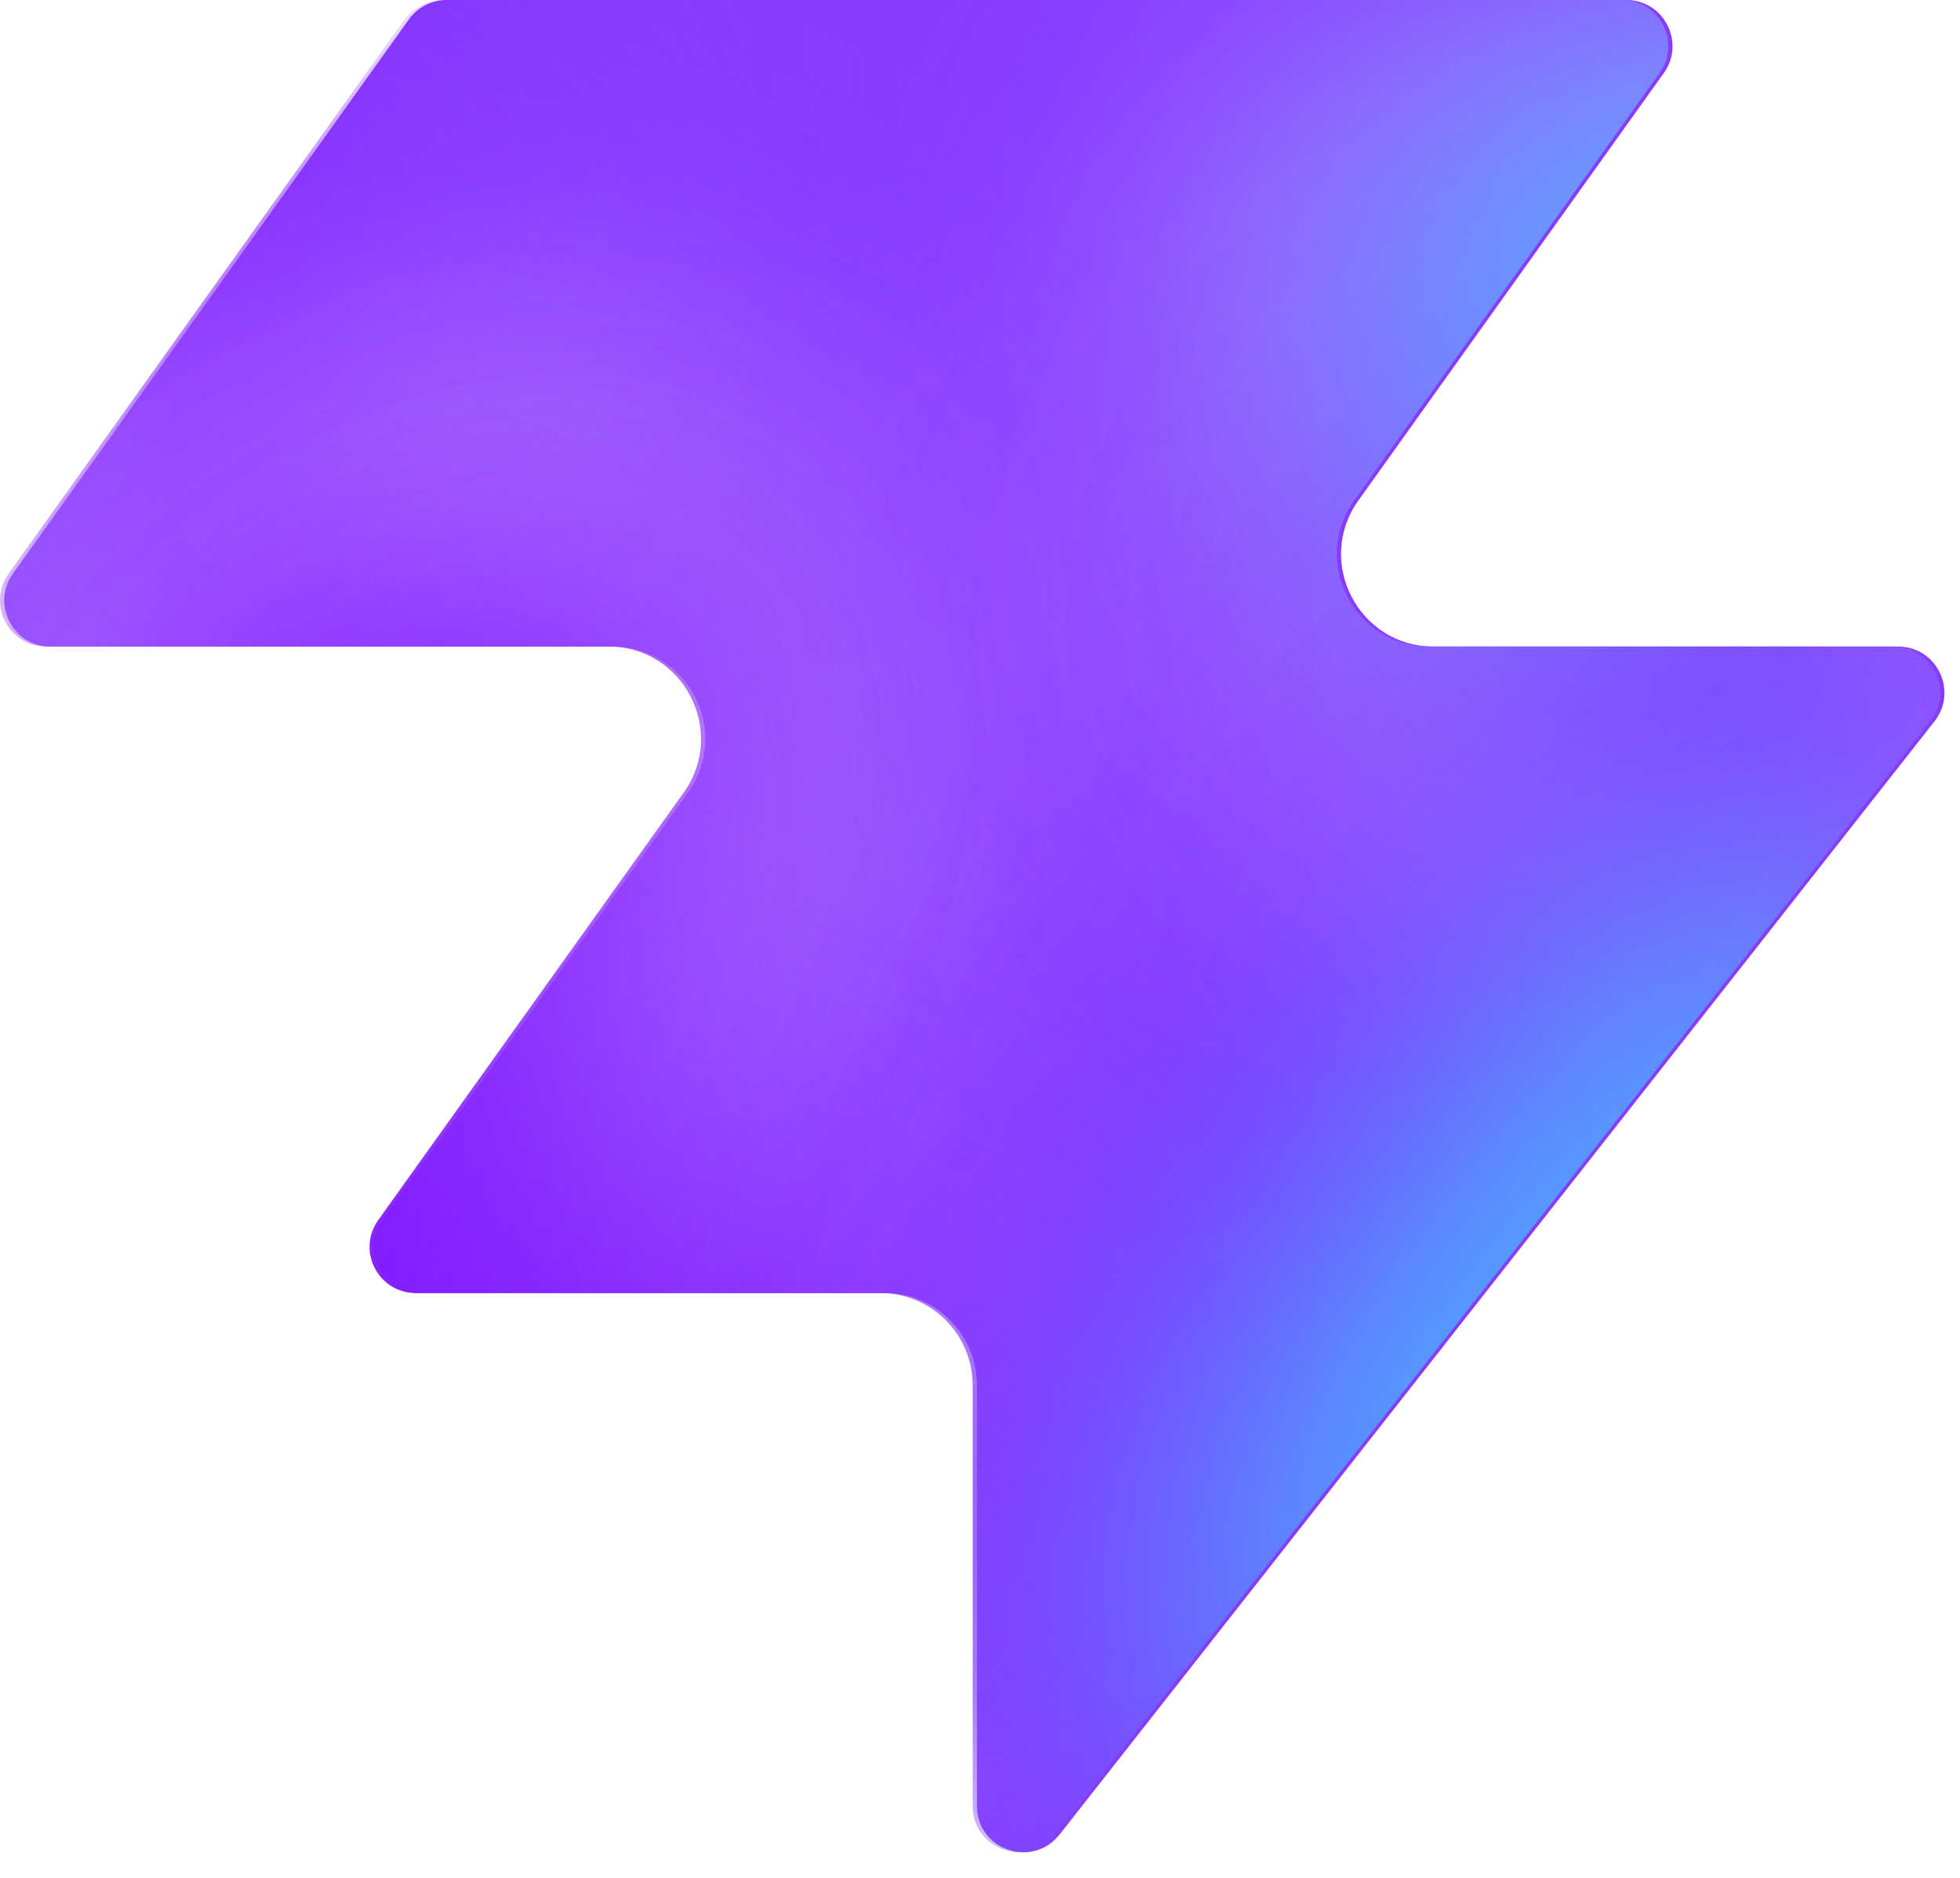
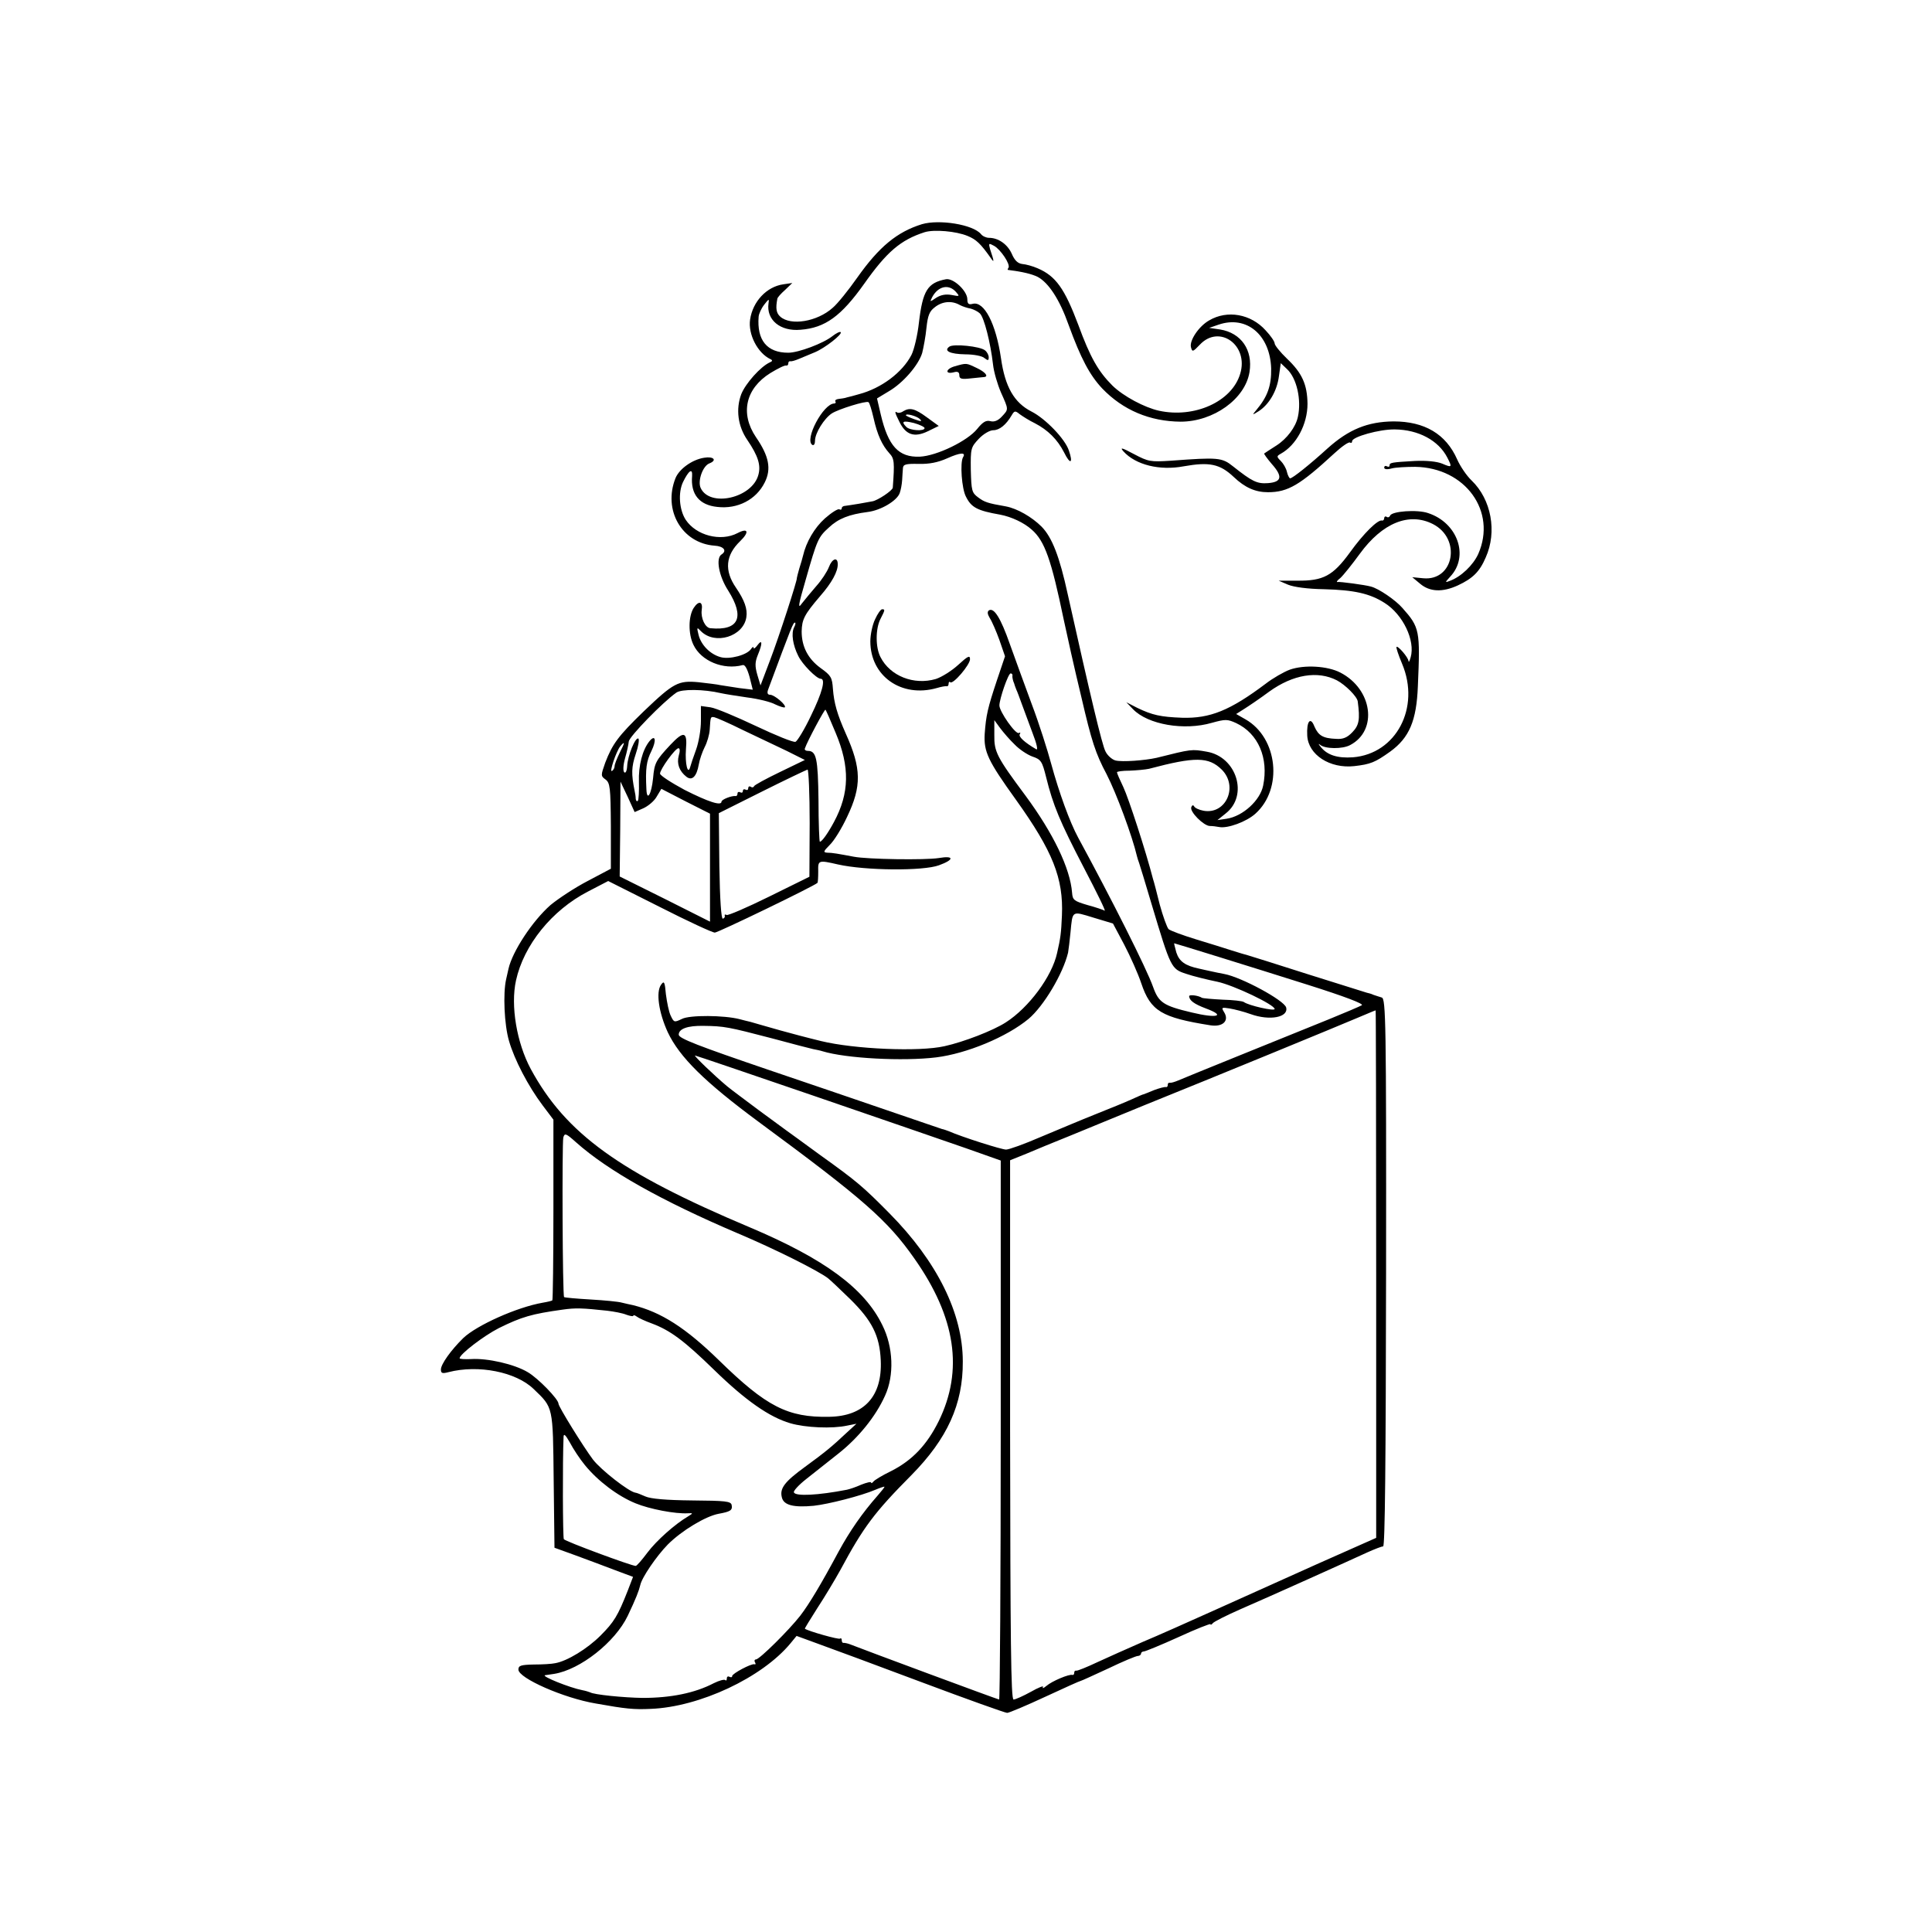
- <svg xmlns="http://www.w3.org/2000/svg" width="48" height="46" fill="none" viewBox="0 0 48 46">
-   <path fill="#863bff" d="M25.946 44.938c-.664.845-2.021.375-2.021-.698V33.937a2.26 2.26 0 0 0-2.262-2.262H10.287c-.92 0-1.456-1.04-.92-1.788l7.48-10.471c1.07-1.497 0-3.578-1.842-3.578H1.237c-.92 0-1.456-1.04-.92-1.788L10.013.474c.214-.297.556-.474.92-.474h28.894c.92 0 1.456 1.04.92 1.788l-7.48 10.471c-1.07 1.498 0 3.579 1.842 3.579h11.377c.943 0 1.473 1.088.89 1.83L25.947 44.94z" style="fill:#863bff;fill:color(display-p3 .525 .23 1);fill-opacity:1" />
-   <mask id="a" width="48" height="46" x="0" y="0" maskUnits="userSpaceOnUse" style="mask-type:alpha">
-     <path fill="#000" d="M25.842 44.938c-.664.844-2.021.375-2.021-.698V33.937a2.26 2.26 0 0 0-2.262-2.262H10.183c-.92 0-1.456-1.04-.92-1.788l7.48-10.471c1.07-1.498 0-3.579-1.842-3.579H1.133c-.92 0-1.456-1.04-.92-1.787L9.91.473c.214-.297.556-.474.92-.474h28.894c.92 0 1.456 1.04.92 1.788l-7.48 10.471c-1.07 1.498 0 3.578 1.842 3.578h11.377c.943 0 1.473 1.088.89 1.832L25.843 44.94z" style="fill:#000;fill-opacity:1" />
-   </mask>
-   <g mask="url(#a)">
-     <g filter="url(#b)">
-       <ellipse cx="5.508" cy="14.704" fill="#ede6ff" rx="5.508" ry="14.704" style="fill:#ede6ff;fill:color(display-p3 .927 .903 1);fill-opacity:1" transform="matrix(.00324 1 1 -.00324 -4.47 31.516)" />
-     </g>
-     <g filter="url(#c)">
-       <ellipse cx="10.399" cy="29.851" fill="#ede6ff" rx="10.399" ry="29.851" style="fill:#ede6ff;fill:color(display-p3 .927 .903 1);fill-opacity:1" transform="matrix(.00324 1 1 -.00324 -39.328 7.883)" />
-     </g>
-     <g filter="url(#d)">
-       <ellipse cx="5.508" cy="30.487" fill="#7e14ff" rx="5.508" ry="30.487" style="fill:#7e14ff;fill:color(display-p3 .492 .077 1);fill-opacity:1" transform="rotate(89.814 -25.913 -14.639)scale(1 -1)" />
-     </g>
-     <g filter="url(#e)">
-       <ellipse cx="5.508" cy="30.599" fill="#7e14ff" rx="5.508" ry="30.599" style="fill:#7e14ff;fill:color(display-p3 .492 .077 1);fill-opacity:1" transform="rotate(89.814 -32.644 -3.334)scale(1 -1)" />
-     </g>
-     <g filter="url(#f)">
-       <ellipse cx="5.508" cy="30.599" fill="#7e14ff" rx="5.508" ry="30.599" style="fill:#7e14ff;fill:color(display-p3 .492 .077 1);fill-opacity:1" transform="matrix(.00324 1 1 -.00324 -34.34 30.47)" />
-     </g>
-     <g filter="url(#g)">
-       <ellipse cx="14.072" cy="22.078" fill="#ede6ff" rx="14.072" ry="22.078" style="fill:#ede6ff;fill:color(display-p3 .927 .903 1);fill-opacity:1" transform="rotate(93.35 24.506 48.493)scale(-1 1)" />
-     </g>
-     <g filter="url(#h)">
-       <ellipse cx="3.47" cy="21.501" fill="#7e14ff" rx="3.47" ry="21.501" style="fill:#7e14ff;fill:color(display-p3 .492 .077 1);fill-opacity:1" transform="rotate(89.009 28.708 47.59)scale(-1 1)" />
-     </g>
-     <g filter="url(#i)">
-       <ellipse cx="3.47" cy="21.501" fill="#7e14ff" rx="3.47" ry="21.501" style="fill:#7e14ff;fill:color(display-p3 .492 .077 1);fill-opacity:1" transform="rotate(89.009 28.708 47.59)scale(-1 1)" />
-     </g>
-     <g filter="url(#j)">
-       <ellipse cx=".387" cy="8.972" fill="#7e14ff" rx="4.407" ry="29.108" style="fill:#7e14ff;fill:color(display-p3 .492 .077 1);fill-opacity:1" transform="rotate(39.51 .387 8.972)" />
-     </g>
-     <g filter="url(#k)">
-       <ellipse cx="47.523" cy="-6.092" fill="#7e14ff" rx="4.407" ry="29.108" style="fill:#7e14ff;fill:color(display-p3 .492 .077 1);fill-opacity:1" transform="rotate(37.892 47.523 -6.092)" />
-     </g>
-     <g filter="url(#l)">
-       <ellipse cx="41.412" cy="6.333" fill="#47bfff" rx="5.971" ry="9.665" style="fill:#47bfff;fill:color(display-p3 .28 .748 1);fill-opacity:1" transform="rotate(37.892 41.412 6.333)" />
-     </g>
-     <g filter="url(#m)">
-       <ellipse cx="-1.879" cy="38.332" fill="#7e14ff" rx="4.407" ry="29.108" style="fill:#7e14ff;fill:color(display-p3 .492 .077 1);fill-opacity:1" transform="rotate(37.892 -1.88 38.332)" />
-     </g>
-     <g filter="url(#n)">
-       <ellipse cx="-1.879" cy="38.332" fill="#7e14ff" rx="4.407" ry="29.108" style="fill:#7e14ff;fill:color(display-p3 .492 .077 1);fill-opacity:1" transform="rotate(37.892 -1.88 38.332)" />
-     </g>
-     <g filter="url(#o)">
-       <ellipse cx="35.651" cy="29.907" fill="#7e14ff" rx="4.407" ry="29.108" style="fill:#7e14ff;fill:color(display-p3 .492 .077 1);fill-opacity:1" transform="rotate(37.892 35.651 29.907)" />
-     </g>
-     <g filter="url(#p)">
-       <ellipse cx="38.418" cy="32.4" fill="#47bfff" rx="5.971" ry="15.297" style="fill:#47bfff;fill:color(display-p3 .28 .748 1);fill-opacity:1" transform="rotate(37.892 38.418 32.4)" />
-     </g>
+ <svg xmlns="http://www.w3.org/2000/svg" version="1.0" width="723pt" height="723pt" viewBox="0 0 723 723" preserveAspectRatio="xMidYMid meet">
+   <g transform="translate(0,723) scale(0.1,-0.1)" fill="#000000" stroke="none">
+     <rect width="723" height="723" fill="transparent" />
+     <path d="M3450 6391 c-93 -29 -160 -84 -242 -200 -33 -47 -74 -98 -92 -113 -58 -52 -157 -68 -196 -33 -15 13 -18 31 -11 67 0 4 13 19 29 33 l27 26 -34 -5 c-62 -9 -114 -64 -124 -132 -8 -55 28 -125 76 -148 9 -4 8 -8 -2 -12 -35 -16 -91 -79 -107 -119 -21 -56 -13 -120 23 -172 40 -59 51 -94 41 -130 -23 -87 -182 -123 -216 -49 -12 26 8 83 33 92 30 12 15 27 -20 21 -45 -7 -93 -42 -107 -76 -48 -120 24 -244 146 -253 34 -2 48 -19 26 -33 -22 -14 -10 -81 25 -135 63 -100 40 -151 -66 -141 -20 1 -37 38 -33 68 5 32 -11 37 -30 8 -20 -31 -21 -97 -1 -138 29 -61 112 -95 184 -76 8 3 17 -12 26 -44 l12 -48 -50 6 c-27 4 -59 9 -71 11 -12 3 -48 7 -82 11 -76 7 -93 -2 -205 -109 -96 -93 -117 -122 -144 -192 -17 -48 -17 -50 1 -63 17 -13 19 -29 20 -174 l0 -160 -87 -46 c-48 -25 -110 -66 -139 -90 -68 -60 -142 -173 -157 -238 -1 -5 -5 -23 -9 -40 -12 -53 -7 -170 11 -231 20 -69 71 -168 126 -241 l40 -53 0 -336 c0 -185 -2 -338 -4 -340 -1 -2 -18 -6 -36 -9 -97 -17 -246 -84 -297 -132 -46 -45 -84 -98 -84 -118 0 -14 5 -16 28 -10 112 29 253 1 319 -63 74 -71 72 -63 75 -342 l3 -252 80 -29 c44 -16 110 -41 147 -55 l67 -25 -20 -52 c-37 -94 -51 -117 -102 -168 -49 -49 -124 -95 -169 -103 -13 -3 -49 -5 -80 -5 -49 -1 -58 -4 -58 -19 0 -32 170 -107 290 -127 112 -20 142 -23 205 -20 183 7 417 117 523 245 l23 28 82 -30 c45 -16 220 -81 388 -144 168 -63 311 -114 318 -114 7 0 71 27 142 60 71 33 131 60 134 60 2 0 48 21 102 46 54 26 104 47 111 47 6 0 12 4 12 9 0 4 5 8 11 8 5 0 64 24 130 54 65 30 119 51 119 48 0 -4 4 -2 8 3 4 6 50 29 102 52 111 48 415 185 480 215 25 11 50 21 56 21 7 0 10 308 11 1024 1 938 -1 1025 -16 1030 -9 3 -23 7 -31 10 -8 4 -20 7 -25 8 -6 2 -105 33 -220 69 -116 37 -217 69 -225 71 -8 2 -35 10 -60 18 -25 8 -85 27 -135 42 -49 15 -95 32 -102 38 -6 7 -21 48 -33 92 -11 44 -22 87 -25 95 -27 105 -92 304 -111 344 -13 27 -24 52 -24 56 0 3 21 6 48 6 26 1 58 4 72 7 173 46 223 45 272 -3 63 -63 16 -169 -68 -154 -16 3 -32 10 -35 16 -4 7 -8 5 -11 -3 -6 -17 46 -69 69 -70 10 0 26 -2 36 -4 31 -6 102 20 135 50 104 93 84 284 -37 353 l-35 20 30 19 c16 10 59 39 94 65 89 64 181 79 253 42 32 -17 76 -61 78 -79 9 -68 5 -89 -20 -115 -19 -20 -35 -27 -61 -25 -49 2 -66 12 -81 46 -15 39 -30 20 -27 -34 4 -72 85 -124 176 -114 61 7 78 14 134 54 72 52 99 116 104 245 9 209 7 220 -58 293 -25 29 -89 73 -118 80 -20 6 -117 19 -125 17 -5 -1 -1 6 11 15 11 10 44 51 73 91 84 115 184 156 273 111 108 -55 79 -214 -36 -203 l-41 4 30 -25 c36 -30 83 -32 140 -6 56 26 82 51 105 105 43 96 21 217 -53 288 -19 18 -43 54 -54 79 -42 95 -122 142 -238 142 -97 -1 -168 -30 -247 -101 -67 -61 -131 -112 -140 -112 -3 0 -9 11 -12 24 -3 14 -14 32 -23 41 -16 16 -16 18 0 27 58 32 100 110 100 187 -1 72 -20 115 -77 169 -25 24 -46 50 -46 57 0 7 -15 29 -34 49 -55 61 -143 77 -211 37 -39 -22 -75 -76 -68 -101 5 -18 7 -17 33 10 73 78 184 -2 151 -109 -31 -104 -171 -167 -304 -138 -54 12 -133 54 -174 94 -53 53 -83 105 -128 228 -51 135 -84 182 -152 211 -18 8 -44 15 -57 16 -17 2 -29 13 -40 39 -16 35 -50 59 -85 59 -10 0 -24 6 -30 14 -30 36 -156 56 -221 37z m171 -44 c32 -13 49 -29 87 -83 13 -19 13 -14 -3 34 -6 22 -5 23 15 12 24 -13 62 -69 54 -82 -3 -4 -4 -8 -2 -8 55 -7 88 -15 111 -26 41 -22 82 -84 116 -180 46 -126 79 -188 126 -238 78 -81 178 -123 293 -124 123 0 242 85 258 186 13 82 -31 146 -110 159 l-41 6 35 12 c105 36 193 -38 197 -164 1 -64 -13 -105 -56 -156 -16 -19 -15 -19 9 -4 39 25 69 76 76 131 l7 49 23 -22 c37 -34 55 -116 41 -179 -8 -38 -41 -82 -80 -107 -23 -15 -44 -28 -46 -30 -2 -1 11 -19 28 -39 42 -47 38 -68 -14 -72 -41 -3 -59 6 -131 63 -41 33 -56 34 -231 21 -78 -5 -85 -4 -140 25 -45 24 -53 26 -39 10 46 -51 136 -73 226 -56 96 17 135 9 187 -40 42 -40 81 -57 128 -57 75 0 120 27 249 146 27 25 53 43 58 40 4 -3 8 -1 8 5 0 16 102 45 160 44 88 -1 163 -41 196 -105 19 -37 18 -39 -19 -23 -20 8 -58 12 -102 10 -87 -5 -95 -6 -95 -17 0 -5 -4 -6 -10 -3 -5 3 -10 1 -10 -5 0 -6 10 -8 28 -3 15 4 55 6 88 6 188 -3 306 -167 236 -326 -19 -42 -65 -86 -107 -101 -18 -7 -18 -6 2 16 72 76 28 202 -83 238 -40 14 -137 7 -142 -10 -2 -5 -8 -8 -13 -4 -5 3 -9 0 -9 -5 0 -6 -4 -10 -8 -9 -15 5 -69 -48 -120 -119 -64 -88 -100 -107 -197 -106 l-70 0 35 -15 c22 -9 73 -16 135 -17 113 -3 171 -16 226 -51 69 -43 116 -141 98 -204 -4 -14 -7 -20 -8 -14 -1 14 -40 59 -45 53 -2 -2 7 -30 21 -63 69 -164 -22 -337 -184 -350 -57 -4 -95 8 -119 37 -10 12 -12 16 -4 10 18 -16 84 -17 113 -1 104 55 83 209 -37 271 -48 25 -135 30 -189 11 -22 -8 -64 -32 -91 -53 -133 -100 -208 -130 -312 -127 -81 3 -112 10 -168 37 l-41 21 25 -26 c56 -58 192 -81 295 -51 51 14 58 14 91 -1 83 -39 122 -131 101 -234 -11 -55 -76 -115 -137 -124 l-34 -5 31 25 c86 67 41 212 -71 231 -57 10 -56 10 -188 -23 -45 -10 -128 -16 -153 -10 -13 3 -31 19 -38 34 -13 24 -58 215 -141 587 -31 143 -59 214 -98 254 -36 36 -91 68 -134 76 -69 12 -80 16 -104 34 -23 17 -25 25 -27 102 -1 81 0 85 30 117 17 18 41 32 54 32 23 0 48 20 69 56 10 17 13 18 30 4 11 -8 36 -24 57 -34 48 -25 84 -60 109 -109 23 -47 35 -42 18 7 -14 43 -87 119 -140 146 -65 33 -99 93 -114 199 -19 130 -63 215 -106 204 -15 -4 -20 0 -20 17 0 31 -52 80 -80 75 -69 -13 -87 -43 -101 -161 -5 -47 -18 -102 -28 -122 -34 -66 -113 -125 -196 -147 -16 -5 -37 -10 -45 -12 -8 -3 -23 -5 -32 -6 -9 -1 -14 -5 -12 -9 3 -4 1 -8 -4 -8 -41 0 -113 -136 -82 -155 6 -3 10 4 10 16 0 28 34 83 63 102 25 16 128 48 137 42 4 -2 12 -29 19 -59 14 -63 32 -102 59 -132 19 -20 20 -34 13 -129 -1 -11 -57 -48 -76 -51 -5 -1 -28 -5 -50 -9 -22 -4 -46 -7 -52 -8 -7 0 -13 -4 -13 -9 0 -5 -4 -7 -9 -4 -5 3 -29 -12 -54 -34 -39 -35 -70 -88 -82 -140 -2 -8 -8 -30 -14 -48 -5 -18 -9 -33 -9 -35 3 -5 -67 -221 -100 -307 l-36 -95 -12 40 c-9 32 -9 47 2 74 18 43 17 61 -1 37 -8 -11 -15 -16 -15 -10 0 5 -4 3 -9 -4 -14 -23 -81 -41 -115 -31 -39 11 -73 46 -82 84 -7 28 -6 29 9 13 53 -53 159 -20 170 52 5 31 -7 64 -39 111 -44 64 -39 121 16 174 35 34 30 51 -10 30 -63 -33 -155 -9 -194 50 -24 37 -29 101 -10 141 21 43 36 54 34 23 -6 -69 27 -109 94 -116 76 -9 146 27 178 92 25 50 16 98 -33 169 -60 89 -39 182 54 240 28 17 54 30 59 28 4 -1 8 2 8 8 0 6 3 9 8 8 4 -1 18 3 32 9 14 6 41 17 60 25 38 16 104 68 96 75 -3 3 -17 -4 -31 -15 -34 -27 -127 -62 -165 -62 -80 0 -118 47 -111 135 1 11 10 31 21 45 17 22 19 23 16 5 -9 -62 44 -106 120 -99 92 7 152 51 238 172 84 119 136 164 226 193 35 11 118 4 161 -14z m-44 -209 c15 -17 15 -18 -15 -12 -22 4 -40 1 -58 -10 -25 -17 -25 -17 -15 3 22 40 61 49 88 19z m14 -49 c11 -6 30 -12 42 -14 11 -3 27 -11 34 -18 16 -15 40 -111 49 -190 3 -29 17 -76 30 -106 29 -65 29 -62 3 -90 -14 -15 -28 -21 -43 -17 -16 4 -28 -3 -49 -29 -36 -45 -151 -101 -215 -104 -79 -3 -118 39 -146 158 l-14 60 43 26 c54 31 112 98 126 144 5 20 13 62 16 94 5 46 11 62 31 77 27 22 63 26 93 9z m13 -570 c-12 -20 -5 -119 11 -148 20 -40 42 -52 128 -67 42 -8 89 -30 118 -56 49 -43 73 -112 120 -338 11 -52 40 -183 66 -290 38 -164 53 -210 94 -287 37 -72 96 -231 114 -308 1 -5 5 -17 8 -25 3 -8 24 -78 47 -155 71 -237 73 -241 128 -259 26 -9 79 -22 118 -30 61 -13 214 -86 214 -102 0 -9 -97 13 -115 26 -5 4 -41 8 -80 9 -38 2 -73 5 -77 7 -14 9 -48 13 -48 6 1 -16 18 -29 63 -46 76 -28 42 -38 -53 -15 -106 25 -124 37 -145 96 -24 68 -155 328 -280 558 -32 59 -72 170 -101 276 -14 52 -46 153 -73 224 -27 72 -63 173 -82 225 -34 97 -59 137 -78 126 -7 -5 -6 -14 3 -29 8 -12 24 -49 36 -82 l21 -61 -30 -89 c-35 -105 -41 -132 -46 -201 -4 -67 12 -101 117 -247 138 -193 178 -294 172 -433 -3 -67 -5 -83 -18 -140 -19 -88 -106 -205 -192 -260 -48 -31 -157 -73 -229 -89 -96 -22 -338 -11 -462 19 -13 3 -31 8 -40 10 -10 2 -61 16 -113 30 -52 15 -103 29 -112 32 -10 2 -28 7 -40 10 -58 15 -187 16 -216 1 -29 -14 -30 -13 -42 12 -7 14 -14 50 -18 80 -4 47 -7 52 -18 36 -20 -27 -9 -104 25 -178 44 -93 138 -186 341 -336 391 -288 482 -368 582 -511 155 -220 184 -418 91 -608 -44 -89 -99 -147 -178 -187 -33 -16 -63 -34 -67 -40 -4 -5 -8 -7 -8 -3 0 4 -17 0 -37 -8 -20 -9 -44 -17 -54 -19 -108 -21 -192 -25 -198 -10 -3 5 18 28 46 50 28 22 82 65 120 95 75 59 140 139 175 217 35 76 31 182 -10 264 -67 138 -217 248 -496 366 -489 206 -689 351 -820 593 -52 97 -76 236 -55 331 29 132 134 263 270 333 l75 39 191 -96 c106 -54 199 -97 208 -97 12 0 370 173 384 186 2 2 3 21 3 43 -1 42 0 43 74 26 102 -23 319 -25 378 -3 58 21 57 37 -1 27 -50 -8 -266 -5 -318 5 -59 11 -80 15 -99 15 -16 1 -15 5 9 29 16 15 45 62 65 105 55 115 54 181 -5 312 -32 72 -44 114 -48 167 -3 43 -7 50 -46 78 -48 35 -71 81 -71 137 1 45 10 63 69 132 44 50 67 93 66 120 0 28 -21 21 -33 -11 -7 -18 -28 -50 -47 -71 -19 -22 -43 -51 -54 -65 -16 -23 -14 -8 14 88 43 151 47 160 87 196 35 33 75 49 145 58 49 6 110 42 120 71 4 11 8 32 9 48 1 15 2 35 3 45 1 14 10 17 58 16 40 -1 72 5 108 21 49 22 71 23 59 4z m-632 -636 c-12 -23 -5 -67 15 -107 15 -32 69 -86 84 -86 20 0 6 -52 -36 -138 -24 -51 -51 -95 -58 -98 -8 -3 -74 24 -148 59 -74 35 -150 67 -170 70 l-36 5 0 -56 c0 -32 -8 -79 -18 -107 -10 -27 -20 -57 -22 -65 -9 -33 -20 13 -16 66 6 67 -8 70 -58 17 -55 -59 -60 -68 -65 -125 -6 -60 -23 -89 -25 -42 -4 78 0 106 19 144 19 39 15 63 -7 37 -27 -33 -42 -92 -40 -153 1 -35 -1 -67 -4 -71 -4 -3 -7 0 -8 8 0 8 -2 21 -4 29 -13 64 -12 90 4 138 10 29 14 55 10 58 -11 7 -40 -63 -42 -103 -1 -18 -6 -28 -11 -23 -5 5 -4 27 3 52 7 24 13 52 14 63 2 19 128 148 178 183 20 14 103 13 167 -2 13 -3 57 -10 98 -16 41 -5 89 -17 105 -26 17 -8 33 -13 36 -11 7 8 -39 47 -55 47 -9 0 -12 6 -8 18 90 242 94 252 101 252 3 0 2 -8 -3 -17z m817 -180 c-1 -5 0 -11 1 -15 1 -5 3 -11 5 -15 1 -5 5 -15 8 -23 4 -8 13 -33 21 -55 8 -22 26 -71 40 -108 16 -41 21 -65 14 -61 -43 25 -67 47 -62 56 4 6 2 8 -3 5 -12 -7 -73 80 -73 103 0 24 33 120 42 120 4 0 7 -3 7 -7z m-662 -215 c54 -128 52 -226 -6 -334 -22 -41 -45 -74 -53 -74 -2 0 -5 70 -5 156 -2 157 -8 184 -40 184 -8 0 -13 4 -11 9 9 27 74 148 77 145 2 -1 19 -40 38 -86z m-347 10 c52 -25 126 -60 164 -78 l68 -34 -93 -45 c-52 -25 -96 -49 -97 -53 -2 -5 -8 -6 -13 -2 -5 3 -9 0 -9 -6 0 -6 -4 -8 -10 -5 -5 3 -10 1 -10 -5 0 -6 -4 -8 -10 -5 -5 3 -10 1 -10 -4 0 -6 -3 -11 -7 -10 -15 2 -53 -13 -53 -21 0 -17 -49 -1 -138 44 -50 27 -92 54 -92 61 0 16 57 95 69 95 6 0 6 -12 1 -28 -8 -30 2 -58 29 -79 21 -16 38 1 46 46 3 18 13 47 22 65 9 17 18 47 19 66 3 49 3 48 17 46 6 -1 55 -22 107 -48z m1017 -54 c17 -18 47 -38 66 -45 33 -11 37 -18 52 -78 26 -105 51 -165 142 -340 47 -90 82 -161 77 -159 -5 3 -34 13 -64 21 -51 15 -56 19 -58 46 -7 91 -70 222 -174 363 -108 145 -118 165 -117 227 l0 56 22 -30 c12 -16 36 -44 54 -61z m-1478 -31 c-10 -21 -19 -43 -19 -50 0 -6 -4 -15 -10 -18 -11 -7 16 73 31 92 19 22 18 15 -2 -24z m711 -263 l-1 -201 -150 -74 c-83 -41 -155 -72 -160 -69 -5 3 -8 2 -7 -3 2 -4 -1 -9 -7 -11 -6 -1 -11 71 -13 197 l-2 198 162 81 c90 45 166 81 170 82 4 0 8 -90 8 -200z m-623 55 c18 8 41 27 50 43 l18 30 91 -47 91 -46 0 -202 0 -202 -169 85 -169 84 2 178 1 177 27 -57 26 -57 32 14z m1800 -510 c23 -44 52 -109 64 -145 35 -104 76 -128 259 -157 46 -7 71 17 51 49 -11 18 -10 19 21 14 18 -3 53 -12 78 -21 72 -26 143 -12 133 25 -8 27 -167 113 -231 125 -15 3 -37 7 -49 10 -13 3 -33 7 -45 10 -53 11 -75 27 -86 61 -5 19 -9 34 -8 34 3 0 284 -87 499 -155 139 -44 213 -72 203 -77 -7 -4 -63 -28 -122 -52 -215 -87 -539 -218 -564 -229 -14 -6 -28 -10 -32 -9 -5 1 -8 -2 -8 -8 0 -6 -3 -9 -7 -8 -5 1 -24 -4 -43 -11 -19 -8 -37 -15 -40 -16 -3 0 -23 -9 -45 -19 -22 -10 -83 -35 -136 -56 -53 -21 -145 -60 -205 -85 -60 -26 -118 -47 -129 -47 -17 0 -165 47 -215 69 -8 3 -19 7 -25 8 -5 2 -98 33 -205 70 -107 37 -305 104 -440 150 -267 91 -340 119 -340 133 0 22 33 34 92 33 79 -1 93 -4 258 -47 74 -20 143 -38 153 -40 10 -2 26 -5 35 -8 88 -27 302 -38 425 -23 114 14 264 76 346 144 57 48 129 169 148 248 2 11 6 45 9 75 8 84 4 81 86 56 l73 -22 42 -79z m943 -1232 l0 -988 -223 -99 c-122 -55 -296 -133 -387 -174 -91 -41 -210 -94 -265 -117 -55 -24 -131 -58 -170 -76 -38 -18 -73 -32 -77 -31 -5 1 -8 -2 -8 -8 0 -6 -3 -9 -7 -8 -12 4 -76 -23 -97 -41 -11 -9 -16 -11 -13 -4 4 6 -17 -2 -45 -18 -29 -16 -58 -29 -65 -29 -10 0 -12 224 -13 1009 l0 1009 62 25 c35 15 108 45 163 67 55 23 181 74 280 115 263 106 720 294 795 326 36 15 66 28 68 28 1 1 2 -443 2 -986z m-2104 666 c241 -83 498 -171 569 -196 l130 -46 0 -1008 c0 -555 -3 -1009 -6 -1009 -5 0 -514 189 -559 207 -8 3 -18 5 -22 5 -5 -1 -8 3 -8 10 0 6 -3 9 -6 6 -4 -5 -120 28 -132 37 -1 1 20 35 46 76 27 41 66 106 87 144 86 160 127 215 266 355 134 136 193 265 192 425 0 180 -96 374 -275 555 -98 99 -121 119 -258 217 -63 46 -119 87 -125 91 -5 4 -53 39 -105 77 -52 39 -106 79 -119 90 -49 41 -126 115 -120 115 3 0 203 -68 445 -151z m-890 -174 c119 -106 320 -219 604 -340 142 -60 299 -139 338 -168 9 -7 46 -42 84 -79 81 -80 110 -136 114 -229 6 -134 -62 -209 -193 -211 -155 -3 -235 38 -412 211 -125 122 -217 181 -323 207 -10 2 -28 6 -40 9 -13 4 -66 9 -118 12 -52 3 -97 7 -99 9 -6 5 -8 573 -3 597 5 18 10 16 48 -18z m116 -630 c25 -3 58 -9 72 -15 14 -5 26 -7 26 -4 0 4 6 2 13 -3 6 -5 32 -17 57 -26 69 -26 120 -64 233 -174 117 -114 206 -176 284 -199 58 -17 158 -21 213 -9 l35 7 -36 -33 c-55 -52 -82 -74 -156 -128 -77 -56 -96 -81 -87 -115 7 -29 44 -38 119 -31 55 6 177 37 231 60 19 8 34 13 34 11 0 -2 -11 -16 -25 -32 -59 -67 -105 -134 -146 -209 -66 -123 -111 -198 -144 -241 -42 -54 -153 -164 -166 -164 -5 0 -7 -5 -4 -10 4 -6 3 -10 -2 -8 -12 3 -83 -35 -83 -44 0 -5 -4 -6 -10 -3 -5 3 -10 1 -10 -6 0 -7 -3 -10 -6 -6 -4 3 -23 -2 -43 -12 -71 -37 -161 -55 -266 -55 -70 1 -183 12 -197 21 -5 2 -18 6 -29 8 -47 9 -156 53 -139 56 3 0 18 3 34 5 98 16 228 119 275 217 31 65 42 94 47 115 6 29 61 109 103 152 53 53 142 106 190 115 44 8 53 13 49 33 -3 14 -23 16 -148 17 -97 1 -155 6 -175 15 -16 7 -33 14 -37 14 -24 3 -129 85 -159 124 -36 48 -129 198 -129 209 0 17 -77 96 -115 118 -50 30 -151 53 -212 49 -24 -1 -43 0 -43 3 0 15 90 84 147 113 85 42 123 53 238 69 49 7 74 6 167 -4z m-83 -578 c48 -59 123 -116 190 -143 51 -21 148 -40 196 -37 19 1 19 0 1 -11 -51 -30 -120 -92 -153 -136 -21 -28 -40 -50 -44 -50 -16 0 -264 92 -269 100 -4 6 -5 291 -1 384 1 13 8 5 24 -23 12 -23 37 -61 56 -84z" />
+     <path d="M3553 5933 c-23 -16 2 -28 59 -29 31 0 64 -6 72 -14 13 -10 16 -10 16 3 0 8 -6 20 -14 26 -18 15 -117 25 -133 14z" />
+     <path d="M3572 5859 c-34 -10 -36 -31 -2 -22 14 4 20 0 20 -11 0 -14 8 -16 43 -12 23 2 45 5 50 5 18 2 4 19 -28 34 -40 19 -37 19 -83 6z" />
+     <path d="M3380 5691 c-8 -6 -18 -7 -22 -5 -11 7 -10 1 8 -35 24 -49 56 -59 106 -35 l41 20 -44 32 c-45 33 -64 38 -89 23z m62 -29 c10 -10 6 -10 -20 -1 -17 6 -32 13 -32 15 0 8 41 -3 52 -14z m18 -34 c0 -13 -55 -9 -68 4 -21 21 -13 25 28 15 22 -6 40 -15 40 -19z" />
+     <path d="M3275 4913 c-10 -20 -18 -58 -18 -83 0 -130 116 -212 248 -175 17 5 33 8 38 7 4 -1 7 3 7 10 0 6 3 8 6 5 10 -10 74 65 74 86 0 16 -8 12 -44 -21 -24 -22 -62 -46 -84 -53 -82 -24 -171 11 -207 82 -19 36 -19 106 0 143 17 33 18 36 6 36 -5 0 -17 -17 -26 -37z" />
  </g>
-   <defs>
-     <filter id="b" width="60.045" height="41.654" x="-19.77" y="16.149" color-interpolation-filters="sRGB" filterUnits="userSpaceOnUse">
-       <feFlood flood-opacity="0" result="BackgroundImageFix" />
-       <feBlend in="SourceGraphic" in2="BackgroundImageFix" result="shape" />
-       <feGaussianBlur result="effect1_foregroundBlur_2002_17158" stdDeviation="7.659" />
-     </filter>
-     <filter id="c" width="90.34" height="51.437" x="-54.613" y="-7.533" color-interpolation-filters="sRGB" filterUnits="userSpaceOnUse">
-       <feFlood flood-opacity="0" result="BackgroundImageFix" />
-       <feBlend in="SourceGraphic" in2="BackgroundImageFix" result="shape" />
-       <feGaussianBlur result="effect1_foregroundBlur_2002_17158" stdDeviation="7.659" />
-     </filter>
-     <filter id="d" width="79.355" height="29.4" x="-49.64" y="2.03" color-interpolation-filters="sRGB" filterUnits="userSpaceOnUse">
-       <feFlood flood-opacity="0" result="BackgroundImageFix" />
-       <feBlend in="SourceGraphic" in2="BackgroundImageFix" result="shape" />
-       <feGaussianBlur result="effect1_foregroundBlur_2002_17158" stdDeviation="4.596" />
-     </filter>
-     <filter id="e" width="79.579" height="29.4" x="-45.045" y="20.029" color-interpolation-filters="sRGB" filterUnits="userSpaceOnUse">
-       <feFlood flood-opacity="0" result="BackgroundImageFix" />
-       <feBlend in="SourceGraphic" in2="BackgroundImageFix" result="shape" />
-       <feGaussianBlur result="effect1_foregroundBlur_2002_17158" stdDeviation="4.596" />
-     </filter>
-     <filter id="f" width="79.579" height="29.4" x="-43.513" y="21.178" color-interpolation-filters="sRGB" filterUnits="userSpaceOnUse">
-       <feFlood flood-opacity="0" result="BackgroundImageFix" />
-       <feBlend in="SourceGraphic" in2="BackgroundImageFix" result="shape" />
-       <feGaussianBlur result="effect1_foregroundBlur_2002_17158" stdDeviation="4.596" />
-     </filter>
-     <filter id="g" width="74.749" height="58.852" x="15.756" y="-17.901" color-interpolation-filters="sRGB" filterUnits="userSpaceOnUse">
-       <feFlood flood-opacity="0" result="BackgroundImageFix" />
-       <feBlend in="SourceGraphic" in2="BackgroundImageFix" result="shape" />
-       <feGaussianBlur result="effect1_foregroundBlur_2002_17158" stdDeviation="7.659" />
-     </filter>
-     <filter id="h" width="61.377" height="25.362" x="23.548" y="2.284" color-interpolation-filters="sRGB" filterUnits="userSpaceOnUse">
-       <feFlood flood-opacity="0" result="BackgroundImageFix" />
-       <feBlend in="SourceGraphic" in2="BackgroundImageFix" result="shape" />
-       <feGaussianBlur result="effect1_foregroundBlur_2002_17158" stdDeviation="4.596" />
-     </filter>
-     <filter id="i" width="61.377" height="25.362" x="23.548" y="2.284" color-interpolation-filters="sRGB" filterUnits="userSpaceOnUse">
-       <feFlood flood-opacity="0" result="BackgroundImageFix" />
-       <feBlend in="SourceGraphic" in2="BackgroundImageFix" result="shape" />
-       <feGaussianBlur result="effect1_foregroundBlur_2002_17158" stdDeviation="4.596" />
-     </filter>
-     <filter id="j" width="56.045" height="63.649" x="-27.636" y="-22.853" color-interpolation-filters="sRGB" filterUnits="userSpaceOnUse">
-       <feFlood flood-opacity="0" result="BackgroundImageFix" />
-       <feBlend in="SourceGraphic" in2="BackgroundImageFix" result="shape" />
-       <feGaussianBlur result="effect1_foregroundBlur_2002_17158" stdDeviation="4.596" />
-     </filter>
-     <filter id="k" width="54.814" height="64.646" x="20.116" y="-38.415" color-interpolation-filters="sRGB" filterUnits="userSpaceOnUse">
-       <feFlood flood-opacity="0" result="BackgroundImageFix" />
-       <feBlend in="SourceGraphic" in2="BackgroundImageFix" result="shape" />
-       <feGaussianBlur result="effect1_foregroundBlur_2002_17158" stdDeviation="4.596" />
-     </filter>
-     <filter id="l" width="33.541" height="35.313" x="24.641" y="-11.323" color-interpolation-filters="sRGB" filterUnits="userSpaceOnUse">
-       <feFlood flood-opacity="0" result="BackgroundImageFix" />
-       <feBlend in="SourceGraphic" in2="BackgroundImageFix" result="shape" />
-       <feGaussianBlur result="effect1_foregroundBlur_2002_17158" stdDeviation="4.596" />
-     </filter>
-     <filter id="m" width="54.814" height="64.646" x="-29.286" y="6.009" color-interpolation-filters="sRGB" filterUnits="userSpaceOnUse">
-       <feFlood flood-opacity="0" result="BackgroundImageFix" />
-       <feBlend in="SourceGraphic" in2="BackgroundImageFix" result="shape" />
-       <feGaussianBlur result="effect1_foregroundBlur_2002_17158" stdDeviation="4.596" />
-     </filter>
-     <filter id="n" width="54.814" height="64.646" x="-29.286" y="6.009" color-interpolation-filters="sRGB" filterUnits="userSpaceOnUse">
-       <feFlood flood-opacity="0" result="BackgroundImageFix" />
-       <feBlend in="SourceGraphic" in2="BackgroundImageFix" result="shape" />
-       <feGaussianBlur result="effect1_foregroundBlur_2002_17158" stdDeviation="4.596" />
-     </filter>
-     <filter id="o" width="54.814" height="64.646" x="8.244" y="-2.416" color-interpolation-filters="sRGB" filterUnits="userSpaceOnUse">
-       <feFlood flood-opacity="0" result="BackgroundImageFix" />
-       <feBlend in="SourceGraphic" in2="BackgroundImageFix" result="shape" />
-       <feGaussianBlur result="effect1_foregroundBlur_2002_17158" stdDeviation="4.596" />
-     </filter>
-     <filter id="p" width="39.409" height="43.623" x="18.713" y="10.588" color-interpolation-filters="sRGB" filterUnits="userSpaceOnUse">
-       <feFlood flood-opacity="0" result="BackgroundImageFix" />
-       <feBlend in="SourceGraphic" in2="BackgroundImageFix" result="shape" />
-       <feGaussianBlur result="effect1_foregroundBlur_2002_17158" stdDeviation="4.596" />
-     </filter>
-   </defs>
</svg>
